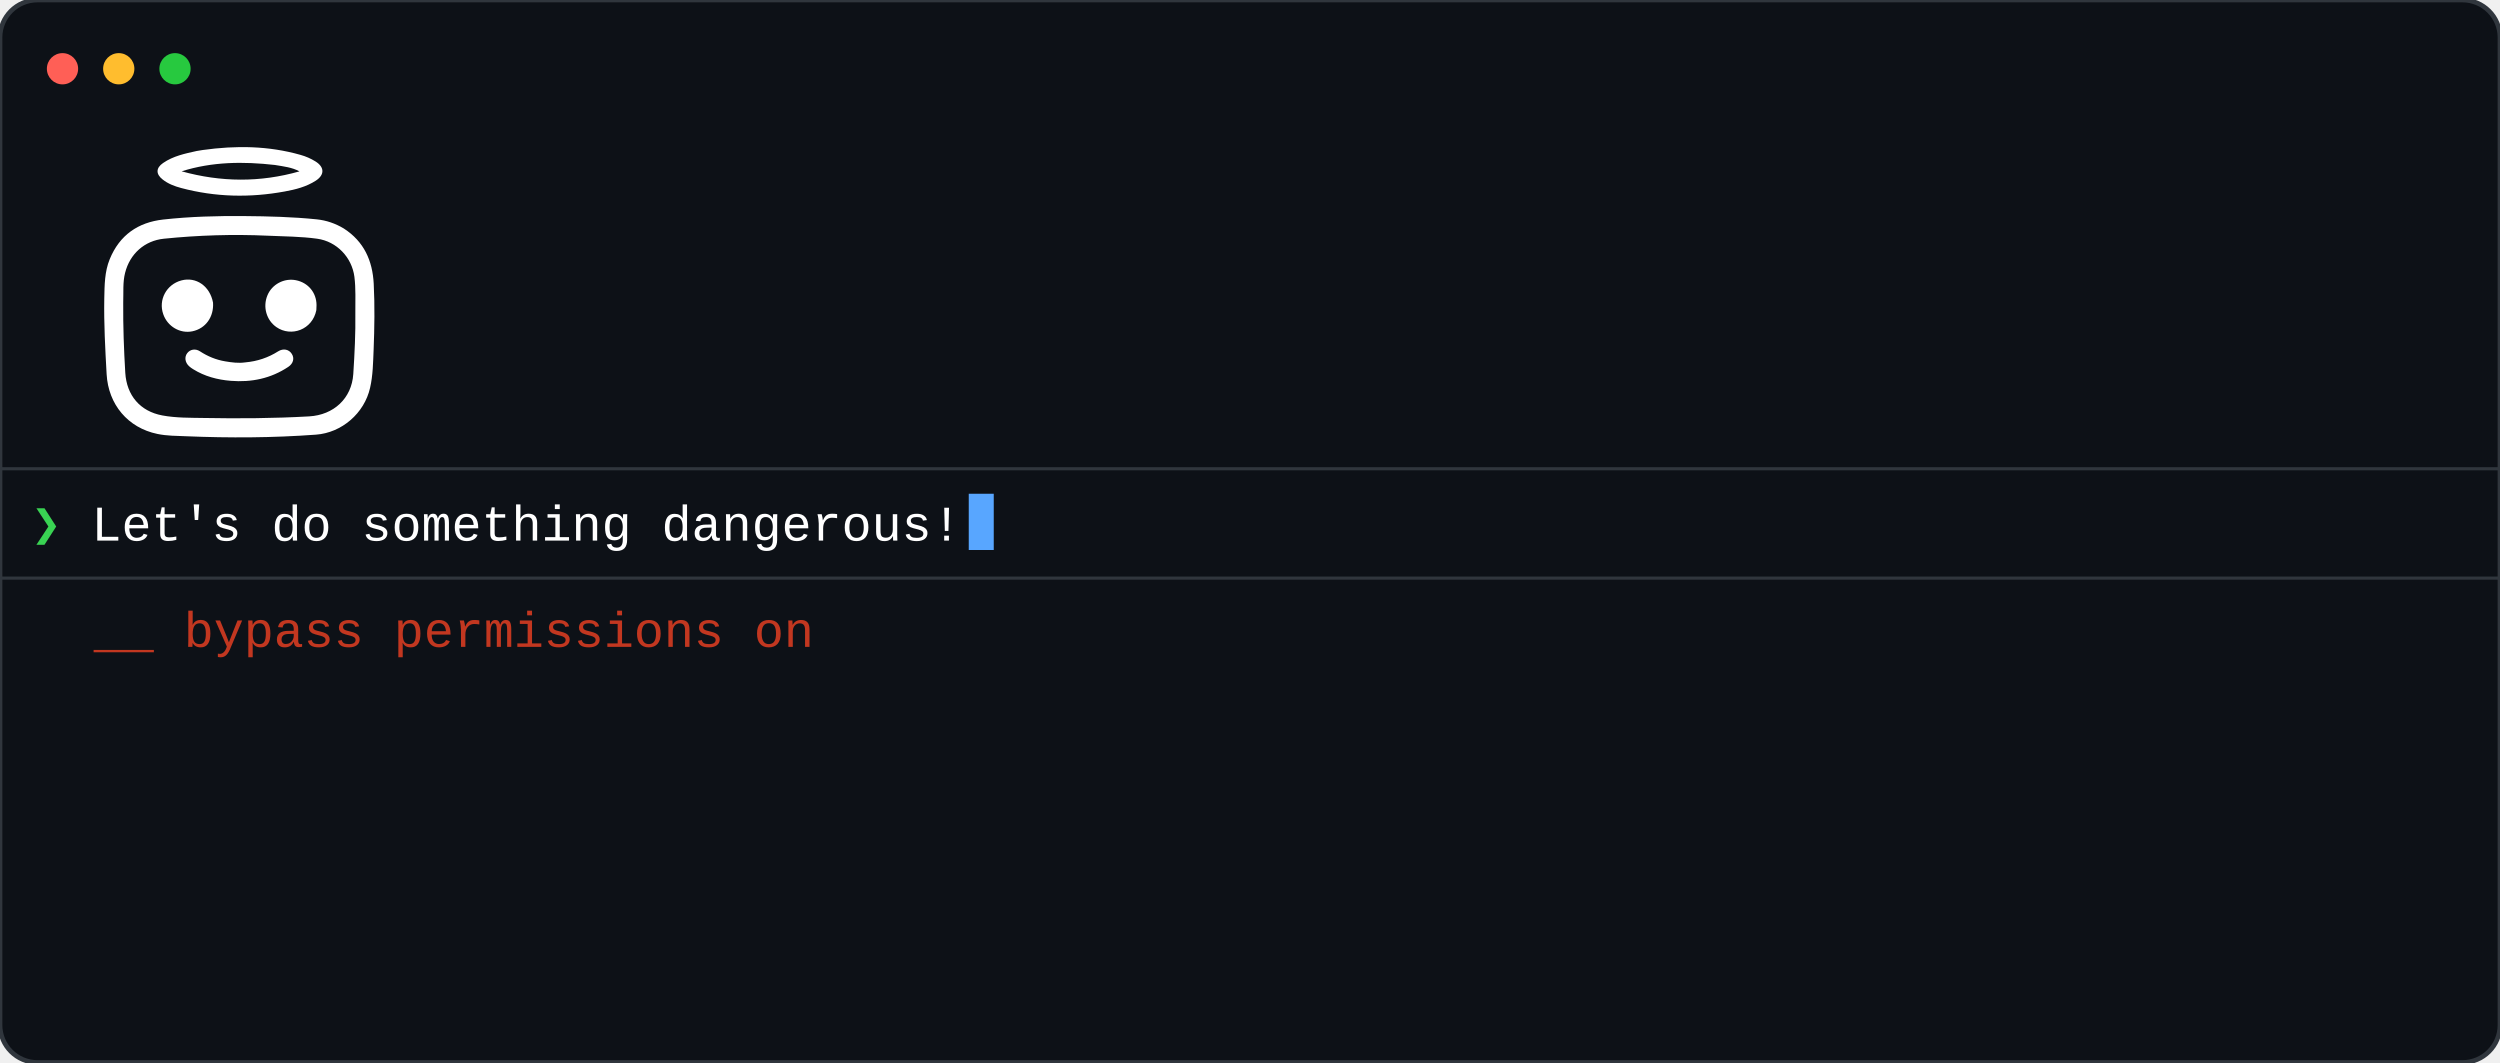
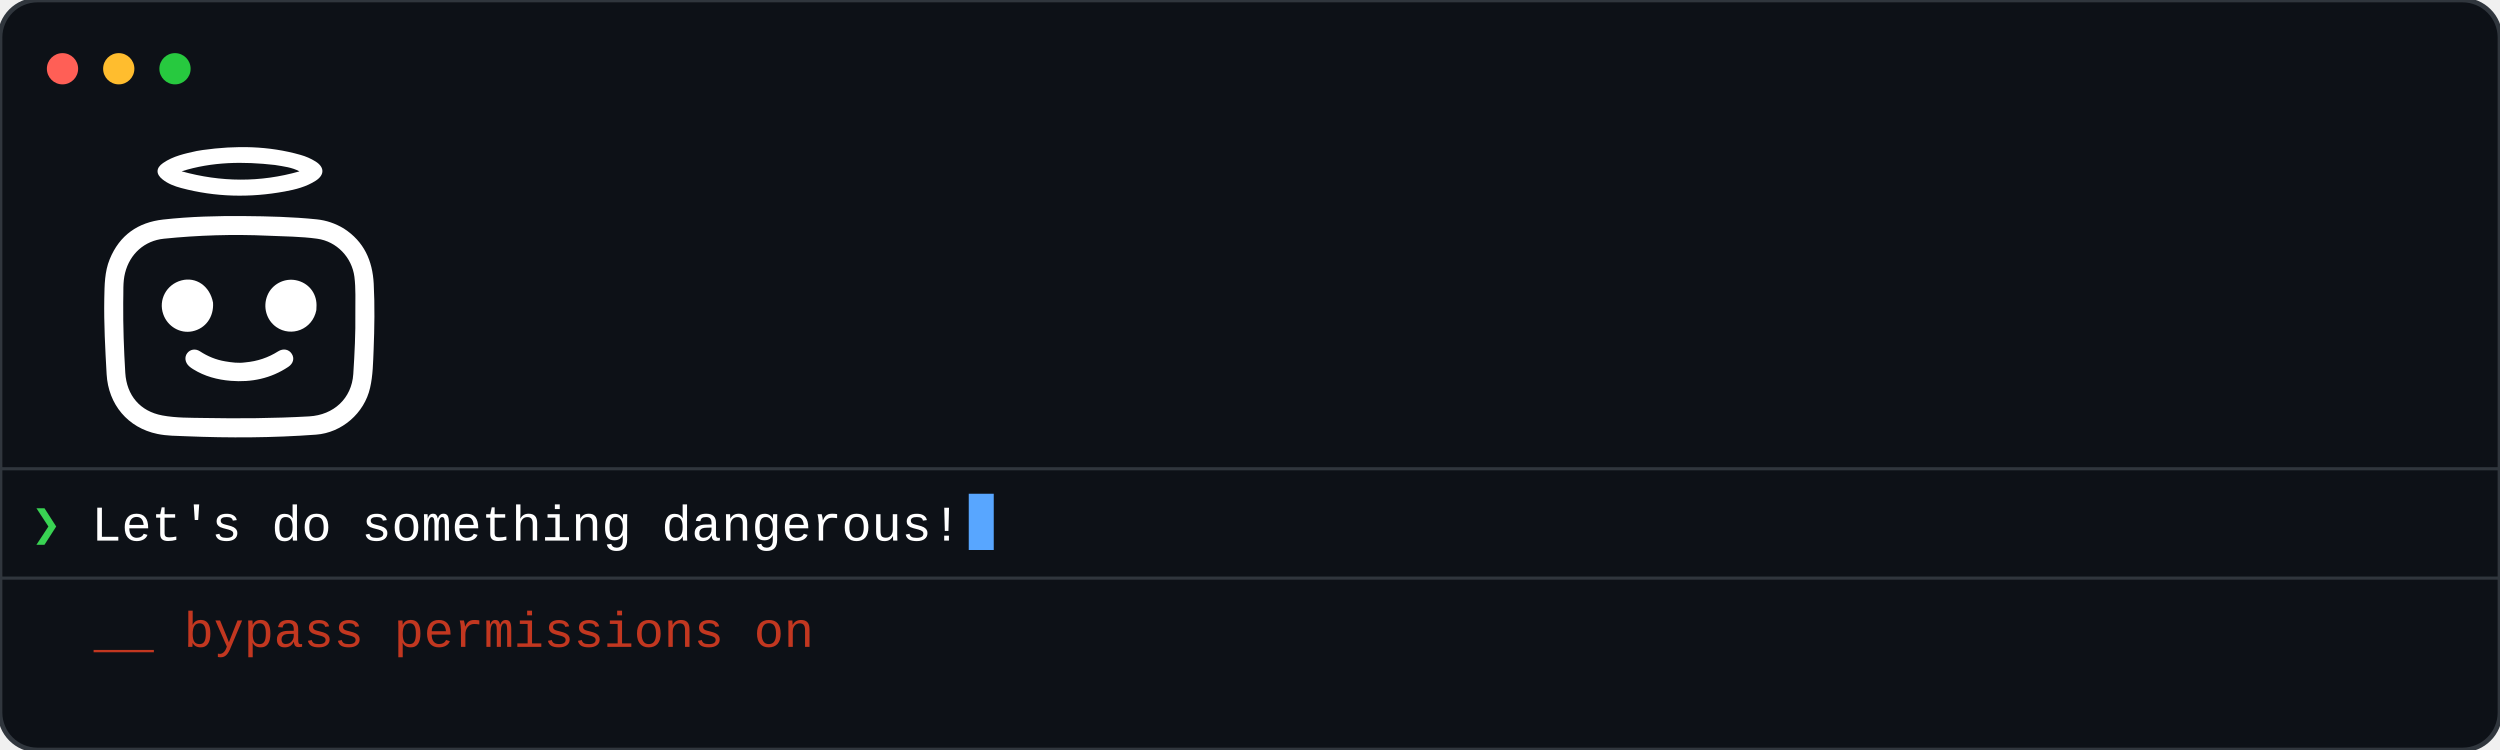
- <svg xmlns="http://www.w3.org/2000/svg" width="800" height="340" viewBox="0 0 800 340">
-   <rect width="800" height="340" rx="12" fill="#0d1117" stroke="#30363d" stroke-width="1.5" />
+ <svg xmlns="http://www.w3.org/2000/svg" width="800" height="240" viewBox="0 0 800 240">
+   <rect width="800" height="240" rx="12" fill="#0d1117" stroke="#30363d" stroke-width="1.5" />
  <circle cx="20" cy="22" r="5" fill="#ff5f56" />
  <circle cx="38" cy="22" r="5" fill="#ffbd2e" />
  <circle cx="56" cy="22" r="5" fill="#27c93f" />
  <g transform="translate(25, 40) scale(0.3)" fill="#ffffff" fill-rule="evenodd">
    <path d="M283.4,110.4 C305.0,124.36 314.0,144.73 315.3,169.27 C316.5,192.75 316.1,216.25 315.2,239.72 C314.6,253.33 314.5,267.04 311.4,280.44 C305.3,307.4 281.3,328.28 253.7,330.3 C207.7,333.69 161.5,333.92 115.4,332.01 C105.1,331.58 94.8,331.66 84.6,329.54 C53.0,323.01 32.2,298.05 30.4,265.82 C28.9,238.86 27.4,211.93 27.9,184.94 C28.2,170.82 28.2,156.58 33.7,143.13 C44.2,117.47 63.9,103.81 90.8,100.83 C119.4,97.67 148.3,96.89 177.1,97.14 C202.9,97.37 228.7,97.99 254.4,100.62 C264.7,101.67 274.3,104.94 283.4,110.4 M48.1,189.5 C47.9,214.48 48.8,239.42 50.3,264.35 C51.8,288.47 66.1,305.38 89.8,309.8 C104.4,312.53 119.3,312.24 134.1,312.51 C171.5,313.2 209.0,312.93 246.4,310.81 C272.6,309.32 291.8,291.64 293.5,265.7 C294.9,243.93 296.0,222.15 295.7,200.33 C295.6,187.53 296.3,174.7 294.7,161.92 C292.0,141.13 275.8,124.18 255.0,121.3 C237.5,118.88 219.8,118.88 202.2,118.08 C165.2,116.39 128.3,117.55 91.5,121.29 C70.8,123.4 55.2,137.45 50.1,157.7 C47.5,167.88 48.5,178.21 48.1,189.5 z" />
    <g transform="translate(4, 0)">
      <path d="M128.9,26.68 C164.3,21.72 199.0,22.15 233.2,31.87 C238.9,33.47 244.2,35.77 249.2,38.88 C258.9,44.93 259.0,53.14 249.6,59.33 C239.4,65.94 227.9,68.8 216.3,70.93 C179.3,77.72 142.4,76.95 105.9,67.21 C98.8,65.31 91.9,62.7 86.1,58.08 C78.8,52.37 78.9,45.84 86.6,40.56 C97.4,33.07 110.0,30.49 122.5,27.72 C124.5,27.29 126.5,27.04 128.9,26.68 M205.9,42.64 C172.3,38.83 139.0,39.09 106.4,49.4 C148.3,61.04 190.2,61.42 232.1,49.46 C224.1,45.14 215.4,44.23 205.9,42.64 z" />
    </g>
    <path d="M254.1,197.45 C250.0,218.43 227.1,226.53 211.4,215.52 C200.9,208.18 196.8,194.14 201.9,181.77 C206.7,169.97 219.7,163.04 232.3,165.56 C245.4,168.17 254.2,178.82 254.3,192.04 C254.3,193.7 254.2,195.36 254.1,197.45 z" />
    <path d="M143.9,189.47 C144.9,204.85 135.9,217.13 121.9,220.05 C108.8,222.8 95.3,214.92 90.8,201.81 C85.4,186.49 94.2,170.08 110.1,165.8 C125.8,161.56 140.6,171.82 143.9,189.47 z" />
    <path d="M178.3,253.21 C191.3,252.04 202.8,248.12 213.4,241.41 C218.9,237.98 224.9,239.32 227.9,244.12 C230.9,248.74 229.6,254.35 224.2,257.97 C205.6,270.39 184.9,274.67 162.8,272.88 C148.6,271.72 135.0,268.15 122.7,260.48 C121.1,259.51 119.6,258.47 118.3,257.24 C114.0,253.27 113.2,247.48 116.4,243.33 C119.5,239.31 125.0,238.21 129.9,241.36 C138.2,246.79 147.2,250.51 157.0,252.12 C163.9,253.26 170.9,254.27 178.3,253.21 z" />
  </g>
  <g font-family="SFMono-Regular, Consolas, 'Liberation Mono', Menlo, Monaco, monospace" font-size="16">
    <line x1="0" y1="150" x2="800" y2="150" stroke="#30363d" stroke-width="1" />
    <text x="10" y="173" fill="#39d353">❯ <tspan fill="#ffffff">Let's do something dangerous!</tspan>
    </text>
    <line x1="0" y1="185" x2="800" y2="185" stroke="#30363d" stroke-width="1" />
    <text x="30" y="207" fill="#c23720">__ bypass permissions on</text>
    <rect x="310" y="158" width="8" height="18" fill="#58a6ff">
      <animate attributeName="opacity" values="1;0;1" dur="1s" repeatCount="indefinite" />
    </rect>
  </g>
</svg>
